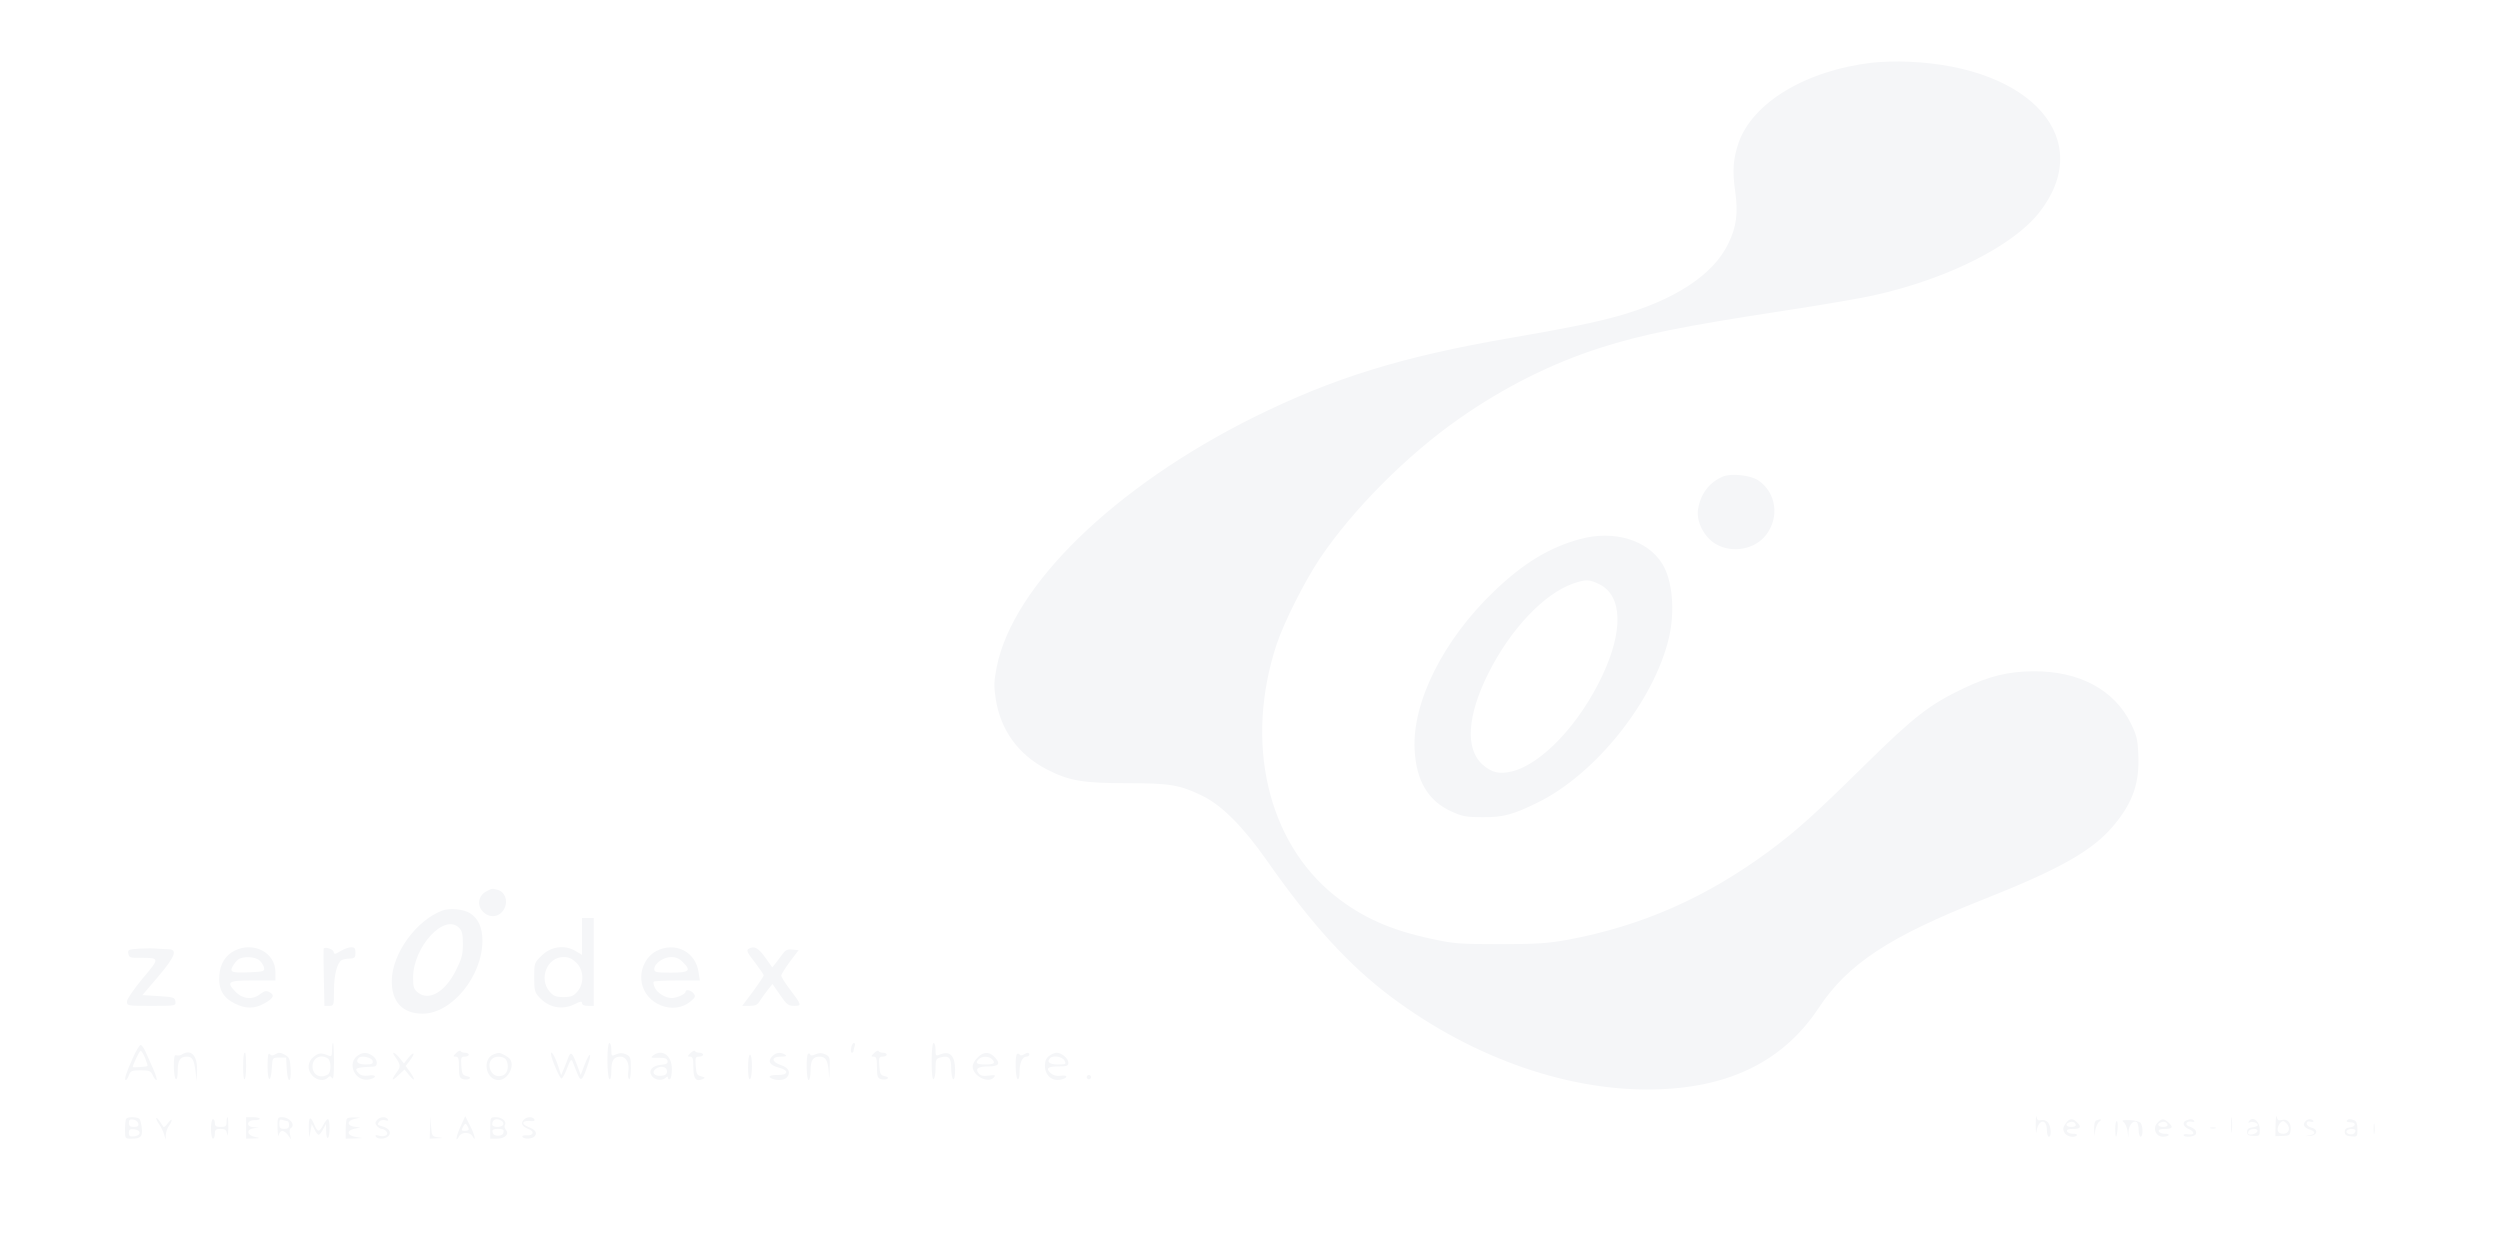
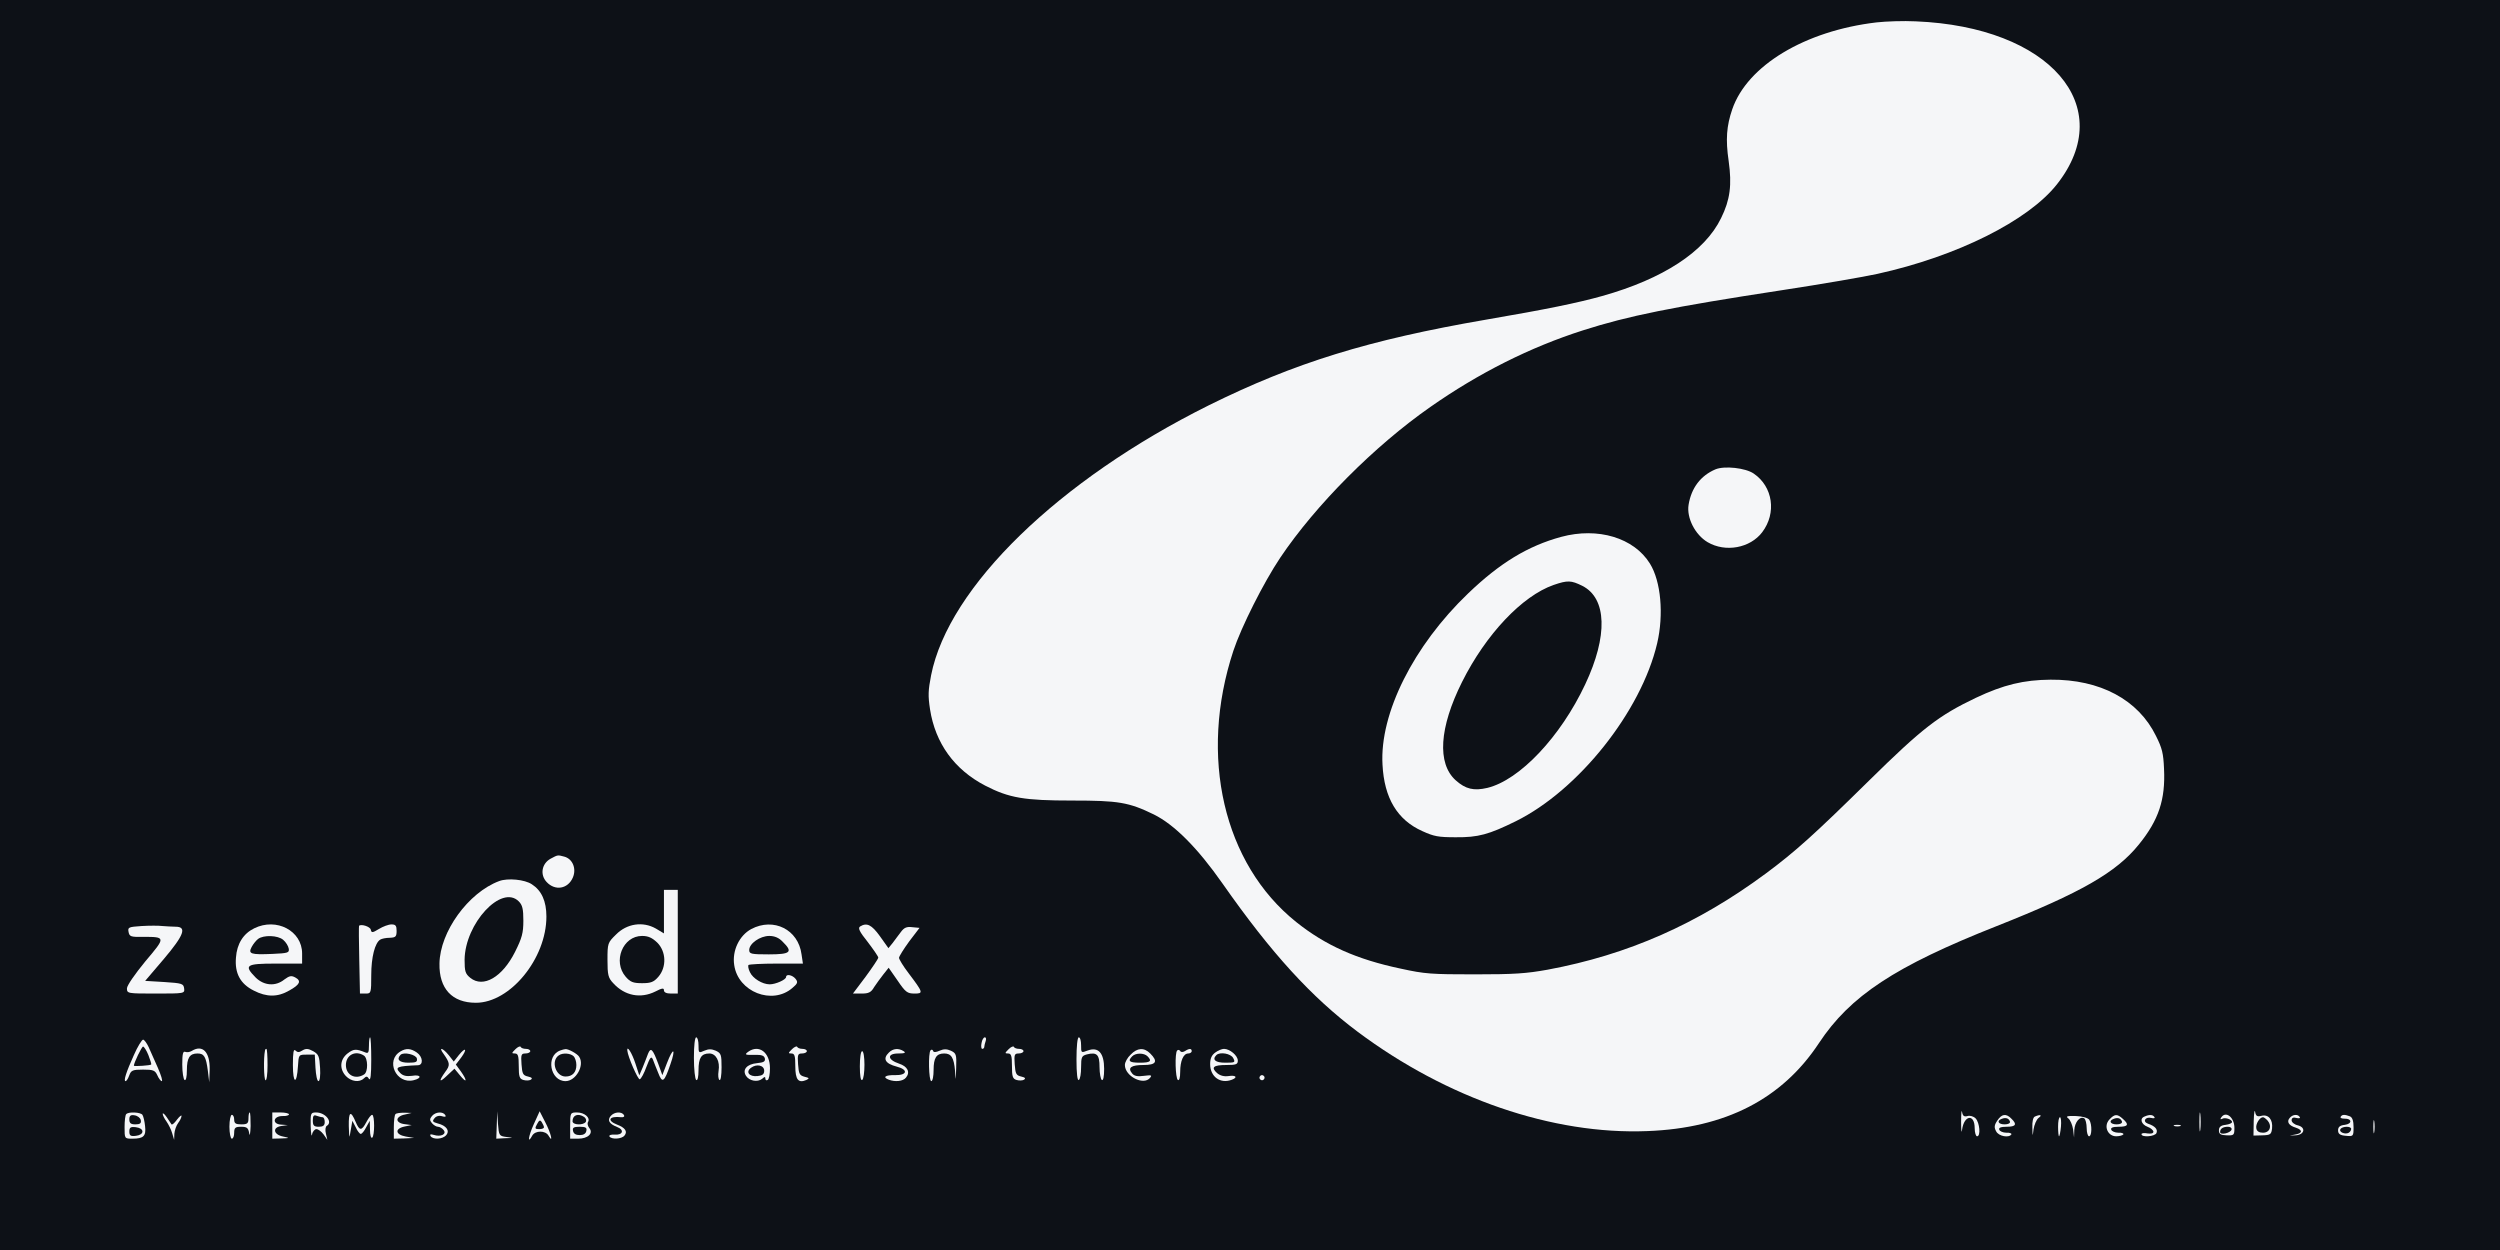
- <svg xmlns="http://www.w3.org/2000/svg" width="1280" height="640" viewBox="0 0 1280 640" role="img" aria-label="zer0dex logo lockup">
+ <svg xmlns="http://www.w3.org/2000/svg" width="1280" height="640" viewBox="0 0 1280 640" preserveAspectRatio="xMidYMid meet" role="img" aria-label="zer0dex logo lockup">
+   <rect x="0" y="0" width="1280" height="640" fill="#0d1117" />
  <g transform="translate(0,640) scale(0.1,-0.1)" fill="#f5f6f8" stroke="none">
-     <path d="M9585 6079 c-340 -40 -613 -205 -684 -412 -27 -79 -32 -143 -17 -245 16 -114 7 -184 -36 -271 -77 -159 -275 -288 -563 -369 -118 -33 -264 -63 -550 -112 -558 -96 -909 -205 -1315 -406 -712 -354 -1234 -861 -1317 -1280 -14 -72 -15 -97 -5 -162 25 -160 115 -285 261 -361 114 -59 186 -71 413 -71 219 0 268 -8 387 -66 97 -48 207 -158 326 -328 231 -330 421 -538 640 -702 424 -317 925 -489 1374 -471 370 14 638 152 813 417 148 224 360 364 843 555 399 158 567 254 674 387 94 116 126 213 119 358 -3 74 -9 98 -38 156 -84 172 -265 269 -500 267 -127 -1 -223 -24 -354 -86 -176 -84 -253 -143 -506 -392 -261 -257 -350 -337 -490 -441 -323 -239 -653 -385 -1035 -456 -101 -18 -155 -22 -345 -22 -206 0 -236 2 -350 27 -209 44 -357 110 -496 221 -345 276 -463 785 -298 1286 37 112 143 323 222 441 168 250 447 530 712 715 230 161 473 283 723 363 216 69 418 110 947 191 184 28 387 63 450 77 377 83 714 252 850 424 292 370 -33 747 -669 773 -58 3 -142 0 -186 -5z" />
-     <path d="M8821 3960 c-70 -30 -114 -88 -127 -168 -10 -62 31 -142 90 -177 85 -50 202 -28 259 47 69 91 51 216 -40 278 -39 27 -139 38 -182 20z" />
-     <path d="M8090 3640 c-158 -43 -291 -124 -441 -268 -259 -248 -420 -569 -406 -812 8 -158 70 -262 189 -315 55 -25 75 -29 158 -29 107 -1 157 13 285 76 297 147 594 520 670 843 32 137 18 294 -34 378 -76 123 -247 174 -421 127z m100 -232 c117 -59 122 -238 14 -467 -117 -249 -311 -454 -464 -491 -64 -15 -103 -6 -150 36 -89 80 -78 250 30 466 113 226 285 408 434 460 67 23 83 22 136 -4z" />
-     <path d="M2488 1835 c-38 -21 -47 -69 -17 -101 37 -40 93 -30 114 20 16 38 -1 80 -37 90 -30 8 -28 8 -60 -9z" />
-     <path d="M2265 1738 c-134 -50 -257 -220 -259 -358 -2 -109 55 -170 158 -170 149 0 306 192 306 374 0 67 -21 113 -63 140 -31 21 -105 28 -142 14z m85 -88 c16 -16 20 -33 20 -84 0 -53 -6 -75 -36 -135 -55 -110 -138 -158 -194 -113 -22 18 -25 28 -25 79 2 157 160 328 235 253z" />
-     <path d="M2980 1605 l0 -94 -35 21 c-56 32 -126 22 -173 -26 -36 -35 -37 -38 -37 -110 0 -65 3 -78 25 -101 50 -55 119 -68 183 -36 29 15 37 16 37 5 0 -9 11 -14 30 -14 l30 0 0 225 0 225 -30 0 -30 0 0 -95z m-29 -134 c39 -39 41 -106 5 -148 -20 -23 -32 -28 -71 -28 -39 0 -51 5 -71 28 -57 66 -13 177 71 177 27 0 44 -8 66 -29z" />
-     <path d="M714 1543 c-57 -4 -61 -5 -57 -26 4 -20 10 -22 63 -21 99 0 99 -1 10 -106 -46 -56 -79 -104 -80 -117 0 -23 2 -23 126 -23 124 0 125 0 122 23 -3 20 -9 22 -86 27 l-83 5 81 95 c88 104 101 140 51 140 -16 0 -41 2 -57 3 -16 2 -56 2 -90 0z" />
-     <path d="M1202 1533 c-47 -23 -75 -67 -79 -127 -6 -68 19 -114 77 -143 56 -29 104 -29 154 0 47 26 54 42 26 57 -17 9 -25 7 -47 -9 -38 -31 -88 -27 -124 8 -53 54 -44 61 86 61 l115 0 0 44 c0 98 -111 157 -208 109z m126 -50 c12 -10 22 -27 24 -38 3 -18 -3 -20 -71 -23 -94 -4 -106 0 -90 30 7 13 19 28 28 35 24 18 86 16 109 -4z" />
-     <path d="M1657 1544 c-1 -1 -1 -68 1 -148 l3 -146 25 0 c23 0 24 2 24 80 0 78 16 140 39 154 6 4 25 8 41 8 26 1 30 5 30 30 0 22 -4 28 -22 28 -13 0 -37 -9 -55 -20 -28 -17 -32 -17 -35 -3 -2 13 -41 26 -51 17z" />
-     <path d="M3359 1530 c-52 -28 -84 -94 -74 -157 17 -116 165 -174 252 -99 24 20 25 26 14 40 -14 17 -41 22 -41 8 0 -12 -46 -32 -71 -32 -32 0 -74 26 -86 53 -7 14 -9 28 -6 31 4 3 58 6 121 6 l115 0 -6 40 c-14 108 -121 161 -218 110z m136 -55 c46 -45 35 -55 -60 -55 -77 0 -85 2 -85 19 0 28 47 61 87 61 23 0 42 -8 58 -25z" />
-     <path d="M3831 1541 c-10 -7 -3 -22 33 -67 25 -33 46 -63 46 -68 0 -5 -25 -42 -55 -83 l-55 -73 38 0 c30 0 41 5 54 28 10 15 28 40 40 55 l23 29 39 -56 c34 -50 42 -56 73 -56 39 0 39 3 -26 89 -23 30 -41 60 -41 66 0 6 20 38 44 71 l45 59 -32 3 c-24 3 -35 -2 -49 -21 -10 -14 -27 -35 -36 -48 l-18 -22 -37 52 c-36 50 -57 60 -86 42z" />
-     <path d="M1700 1024 c0 -31 -3 -35 -17 -29 -39 16 -50 15 -76 -5 -33 -26 -36 -67 -7 -98 23 -24 59 -29 78 -10 10 10 15 10 22 -2 7 -10 10 17 10 83 0 53 -2 97 -5 97 -3 0 -5 -16 -5 -36z m-22 -43 c18 -11 19 -71 1 -82 -38 -24 -79 -3 -79 41 0 43 41 65 78 41z" />
-     <path d="M3110 971 c0 -50 5 -93 10 -96 6 -4 10 13 10 42 0 54 12 73 47 73 29 0 47 -34 40 -76 -3 -19 -1 -36 4 -39 5 -4 9 19 9 55 0 55 -2 61 -25 72 -19 8 -31 8 -50 0 -24 -11 -25 -10 -25 23 0 19 -4 35 -10 35 -6 0 -10 -36 -10 -89z" />
-     <path d="M4358 1035 c-3 -14 -1 -25 3 -25 5 0 9 4 9 9 0 5 3 16 6 25 3 9 2 16 -4 16 -5 0 -12 -11 -14 -25z" />
-     <path d="M4770 964 c0 -61 4 -93 10 -89 6 3 10 28 10 55 0 45 3 50 25 56 44 11 55 -1 55 -55 0 -27 5 -53 10 -56 6 -4 10 14 10 48 0 69 -25 97 -71 80 -29 -11 -29 -11 -29 23 0 19 -4 34 -10 34 -6 0 -10 -39 -10 -96z" />
-     <path d="M680 983 c-33 -73 -46 -113 -36 -113 4 0 11 11 16 25 8 22 15 25 60 25 44 0 52 -3 62 -25 6 -14 15 -25 19 -25 5 0 -3 26 -17 58 -14 31 -32 72 -40 90 -8 17 -19 32 -24 32 -5 0 -24 -30 -40 -67z m63 0 c8 -21 14 -39 12 -41 -3 -4 -75 -9 -75 -5 0 12 34 83 40 83 4 0 15 -17 23 -37z" />
-     <path d="M2336 1009 c-17 -17 -18 -19 -3 -19 14 0 17 -10 17 -54 0 -46 3 -56 20 -61 11 -3 25 -3 32 1 9 6 5 10 -12 14 -22 5 -25 12 -28 53 -3 42 -1 47 17 47 12 0 21 5 21 10 0 6 -9 10 -19 10 -11 0 -21 4 -23 9 -1 4 -12 0 -22 -10z" />
-     <path d="M3536 1009 c-17 -17 -18 -19 -3 -19 14 0 17 -10 17 -55 0 -59 13 -75 48 -60 14 7 13 9 -8 14 -22 6 -25 13 -28 54 -3 42 -1 47 17 47 12 0 21 5 21 10 0 6 -9 10 -19 10 -11 0 -21 4 -23 9 -1 4 -12 0 -22 -10z" />
-     <path d="M4476 1009 c-17 -17 -18 -19 -3 -19 14 0 17 -10 17 -54 0 -46 3 -56 20 -61 11 -3 25 -3 32 1 9 6 5 10 -12 14 -22 5 -25 12 -28 53 -3 42 -1 47 17 47 12 0 21 5 21 10 0 6 -9 10 -19 10 -11 0 -21 4 -23 9 -1 4 -12 0 -22 -10z" />
-     <path d="M931 1001 c-8 -5 -20 -7 -28 -4 -10 4 -13 -9 -13 -55 0 -34 5 -64 10 -67 6 -4 10 13 10 42 0 54 12 73 46 73 29 0 37 -14 45 -75 l6 -50 2 57 c1 75 -31 108 -78 79z" />
-     <path d="M1249 1003 c-7 -33 -5 -124 2 -129 5 -3 9 26 9 65 0 39 -2 71 -5 71 -3 0 -6 -3 -6 -7z" />
-     <path d="M1370 940 c0 -83 17 -87 22 -5 3 50 3 50 38 50 l35 0 3 -57 c2 -32 7 -58 13 -58 6 0 9 24 7 57 -3 51 -6 59 -30 73 -22 12 -32 12 -47 3 -14 -9 -21 -9 -30 0 -8 8 -11 -8 -11 -63z" />
-     <path d="M1837 999 c-67 -39 -19 -144 57 -125 38 9 32 26 -7 19 -24 -3 -39 0 -51 12 -25 26 -16 30 77 34 24 1 21 37 -5 55 -26 18 -46 20 -71 5z m71 -31 c3 -15 -4 -18 -37 -18 -39 0 -53 14 -34 34 14 14 68 1 71 -16z" />
-     <path d="M2024 988 c28 -40 29 -49 7 -78 -30 -42 -26 -49 9 -15 l31 29 24 -29 c30 -37 33 -24 4 17 l-22 30 23 30 c28 38 20 48 -10 11 l-22 -28 -22 28 c-26 32 -46 37 -22 5z" />
-     <path d="M2530 1003 c-64 -23 -44 -133 23 -133 45 0 84 69 59 106 -8 13 -47 34 -59 33 -4 0 -15 -3 -23 -6z m58 -25 c7 -7 12 -24 12 -38 0 -32 -17 -50 -47 -50 -43 0 -65 68 -29 92 17 12 51 9 64 -4z" />
-     <path d="M2821 1003 c2 -26 46 -127 54 -125 6 2 19 26 29 54 16 42 21 48 28 32 4 -10 14 -37 23 -58 18 -47 26 -42 53 37 25 71 12 76 -15 5 l-20 -52 -18 50 c-24 64 -32 72 -44 43 -5 -13 -15 -40 -23 -59 l-15 -35 -17 52 c-15 46 -37 80 -35 56z" />
-     <path d="M3345 997 c-16 -12 -13 -14 26 -13 33 1 44 -3 47 -16 2 -13 -5 -17 -34 -20 -44 -4 -65 -28 -48 -55 14 -22 50 -29 70 -13 11 10 14 10 14 1 0 -7 5 -9 10 -6 6 3 10 26 10 51 0 69 -48 105 -95 71z m70 -82 c0 -15 -8 -21 -29 -23 -36 -4 -53 18 -28 36 24 18 57 11 57 -13z" />
-     <path d="M3956 994 c-28 -27 -16 -48 34 -61 51 -13 46 -38 -7 -37 -43 1 -56 -9 -27 -20 27 -10 61 -7 74 9 20 24 7 49 -30 61 -51 17 -53 44 -3 44 28 0 34 3 23 10 -22 14 -46 12 -64 -6z" />
-     <path d="M4137 1004 c-11 -11 -8 -134 3 -134 6 0 10 22 10 48 0 53 12 72 46 72 31 0 42 -18 47 -75 3 -48 3 -47 5 13 2 58 0 63 -23 74 -18 8 -31 8 -49 0 -16 -7 -26 -8 -28 -1 -2 6 -7 7 -11 3z" />
-     <path d="M5005 985 c-14 -13 -25 -33 -25 -45 0 -49 81 -90 109 -56 10 12 6 13 -26 9 -28 -4 -43 -1 -52 11 -20 24 -4 36 50 36 55 0 64 15 29 50 -27 27 -56 25 -85 -5z m73 -7 c21 -21 13 -28 -33 -28 -46 0 -54 7 -33 28 15 15 51 15 66 0z" />
-     <path d="M5207 1003 c-11 -10 -8 -121 3 -128 6 -4 10 10 10 35 0 48 14 80 35 80 8 0 15 5 15 10 0 12 -10 13 -30 0 -9 -5 -17 -5 -20 1 -4 5 -9 6 -13 2z" />
-     <path d="M5372 994 c-15 -11 -22 -25 -22 -50 0 -55 44 -87 94 -68 27 10 18 21 -14 16 -20 -3 -37 2 -50 13 -28 25 -16 35 41 35 42 0 49 3 49 19 0 22 -35 51 -60 51 -9 0 -26 -7 -38 -16z m78 -24 c10 -19 8 -20 -35 -20 -42 0 -58 13 -38 33 15 15 63 7 73 -13z" />
-     <path d="M3830 934 c0 -41 4 -63 10 -59 6 3 10 33 10 66 0 33 -4 59 -10 59 -6 0 -10 -29 -10 -66z" />
-     <path d="M5566 891 c-4 -5 -2 -12 3 -15 5 -4 12 -2 15 3 4 5 2 12 -3 15 -5 4 -12 2 -15 -3z" />
-     <path d="M10423 640 c0 -36 2 -51 4 -33 8 62 53 69 53 7 0 -19 5 -34 10 -34 16 0 11 57 -6 75 -9 9 -24 13 -34 10 -14 -4 -20 0 -23 17 -2 13 -4 -6 -4 -42z" />
-     <path d="M11423 640 c0 -36 2 -50 4 -32 2 17 2 47 0 65 -2 17 -4 3 -4 -33z" />
-     <path d="M11651 644 l-1 -61 38 1 c33 1 37 4 40 29 4 37 -15 60 -44 53 -18 -5 -24 -1 -27 16 -2 13 -5 -4 -6 -38z m59 1 c19 -23 8 -50 -20 -50 -16 0 -26 6 -28 18 -4 18 14 47 28 47 4 0 13 -7 20 -15z" />
-     <path d="M647 673 c-4 -3 -7 -28 -7 -55 0 -48 0 -48 33 -48 47 0 58 11 53 53 -2 20 -7 41 -11 47 -7 11 -58 14 -68 3z m61 -25 c3 -13 -3 -18 -22 -18 -20 0 -26 5 -26 21 0 15 5 20 22 17 13 -2 24 -11 26 -20z m7 -48 c0 -9 -11 -16 -27 -18 -23 -3 -28 1 -28 18 0 17 5 21 28 18 16 -2 27 -9 27 -18z" />
-     <path d="M800 674 c0 -5 7 -20 16 -32 9 -13 20 -35 24 -50 l8 -27 1 26 c1 14 8 34 16 45 8 10 14 24 14 29 1 6 -8 -1 -19 -15 -10 -14 -20 -23 -23 -20 -2 3 -11 16 -20 30 -9 13 -17 20 -17 14z" />
-     <path d="M1160 655 c0 -21 -5 -25 -30 -25 -23 0 -30 4 -30 20 0 11 -4 20 -10 20 -5 0 -10 -22 -10 -50 0 -27 5 -50 10 -50 6 0 10 11 10 25 0 21 5 25 29 25 25 0 30 -5 34 -27 2 -16 5 -2 6 30 0 31 -1 57 -4 57 -3 0 -5 -11 -5 -25z" />
-     <path d="M1260 625 l0 -55 38 1 c36 1 36 2 7 8 -40 8 -46 38 -8 44 l28 4 -28 2 c-39 2 -34 36 6 36 15 -1 27 3 27 7 0 4 -16 8 -35 8 l-35 0 0 -55z" />
-     <path d="M1421 623 c1 -32 4 -48 6 -35 2 12 11 22 18 22 8 0 21 -10 30 -22 l16 -23 -6 26 c-4 15 -2 30 4 33 26 16 -6 56 -45 56 -23 0 -24 -3 -23 -57z m50 37 c5 0 9 -9 9 -20 0 -15 -7 -20 -25 -20 -20 0 -25 5 -25 26 0 20 4 25 16 20 9 -3 20 -6 25 -6z" />
-     <path d="M1581 623 c2 -54 2 -56 8 -18 l7 40 14 -27 c7 -16 17 -28 21 -28 5 0 15 12 23 28 l15 27 1 -38 c0 -21 4 -36 9 -33 11 7 11 96 0 96 -5 0 -15 -13 -24 -30 -20 -38 -29 -38 -45 0 -21 50 -30 44 -29 -17z" />
-     <path d="M1777 673 c-4 -3 -7 -28 -7 -55 l0 -48 43 1 42 2 -35 6 c-44 8 -47 33 -5 42 l30 6 -30 4 c-18 2 -30 10 -30 19 0 8 13 18 30 21 l30 7 -31 1 c-17 0 -34 -2 -37 -6z" />
-     <path d="M1930 665 c-10 -12 -10 -18 0 -30 7 -8 18 -15 25 -15 7 0 18 -6 24 -14 14 -17 -12 -30 -42 -20 -13 4 -17 2 -13 -5 10 -16 51 -14 66 4 16 19 0 40 -36 49 -21 6 -24 9 -13 22 7 9 20 12 32 8 13 -4 17 -2 13 5 -10 16 -41 14 -56 -4z" />
-     <path d="M2202 628 l-2 -58 38 2 c36 1 36 1 5 5 -31 4 -32 6 -36 56 l-3 52 -2 -57z" />
-     <path d="M2357 630 c-23 -51 -27 -86 -6 -47 13 22 55 22 68 0 22 -38 10 12 -14 57 l-23 45 -25 -55z m43 -12 c0 -5 -9 -8 -20 -8 -18 0 -19 3 -9 21 9 17 13 19 20 8 5 -8 9 -17 9 -21z" />
-     <path d="M2510 625 l0 -55 34 0 c41 0 65 23 46 45 -6 8 -9 19 -5 25 11 18 -15 40 -46 40 -28 0 -29 -1 -29 -55z m59 36 c7 -5 10 -14 7 -20 -10 -16 -56 -14 -56 2 0 26 23 35 49 18z m9 -58 c-2 -12 -12 -18 -28 -18 -16 0 -26 6 -28 18 -3 13 3 17 28 17 25 0 31 -4 28 -17z" />
-     <path d="M2680 665 c-15 -18 -6 -33 27 -46 32 -12 24 -35 -11 -32 -14 1 -24 -2 -21 -8 9 -13 51 -11 63 4 14 17 3 33 -31 46 -44 17 -34 37 17 31 11 -1 15 3 12 9 -10 16 -41 14 -56 -4z" />
-     <path d="M10575 646 c-13 -19 -14 -29 -5 -45 10 -21 54 -29 64 -13 2 4 -7 8 -21 7 -14 0 -28 6 -30 13 -3 8 7 12 31 12 39 0 45 10 20 34 -22 23 -41 20 -59 -8z m53 -4 c2 -7 -7 -12 -22 -12 -27 0 -35 15 -13 23 17 7 30 3 35 -11z" />
-     <path d="M10733 663 c-8 -3 -12 -21 -11 -46 1 -40 1 -40 5 -8 3 19 12 41 21 48 17 12 8 16 -15 6z" />
-     <path d="M10873 655 c8 -6 17 -27 20 -46 l4 -34 1 31 c2 34 24 60 42 49 5 -3 10 -22 10 -41 0 -19 5 -34 10 -34 12 0 13 50 1 69 -5 8 -29 15 -56 16 -38 1 -44 -1 -32 -10z" />
-     <path d="M11045 650 c-25 -27 -7 -70 29 -70 14 0 27 4 30 8 2 4 -7 8 -21 7 -14 0 -28 6 -30 13 -3 8 7 12 31 12 40 0 45 9 18 33 -24 22 -35 21 -57 -3z m53 -8 c2 -7 -7 -12 -22 -12 -27 0 -35 15 -13 23 17 7 30 3 35 -11z" />
-     <path d="M11193 663 c-22 -8 -14 -33 12 -43 14 -5 25 -15 25 -21 0 -7 -10 -9 -25 -7 -14 3 -25 1 -25 -3 0 -15 58 -10 63 5 6 15 -6 29 -36 39 -24 9 -11 30 14 24 11 -3 17 -1 13 4 -6 10 -21 11 -41 2z" />
-     <path d="M11514 658 c-4 -6 -3 -8 4 -5 12 8 42 -2 42 -13 0 -5 -12 -10 -27 -12 -20 -2 -28 -9 -28 -23 0 -16 7 -20 33 -21 30 -1 32 1 32 31 0 45 -37 74 -56 43z m44 -50 c-5 -15 -48 -24 -48 -10 0 14 12 22 33 22 10 0 17 -5 15 -12z" />
-     <path d="M11802 657 c-14 -16 -4 -32 26 -41 30 -10 28 -24 -5 -29 -27 -5 -27 -5 2 -3 39 1 47 33 11 42 -14 3 -26 13 -26 21 0 10 7 14 20 10 11 -3 18 -1 14 4 -8 13 -30 11 -42 -4z" />
-     <path d="M12016 662 c-3 -5 4 -8 16 -8 32 1 33 -22 1 -26 -20 -2 -28 -9 -28 -23 0 -15 8 -21 33 -23 31 -3 32 -2 32 36 0 27 -5 42 -16 46 -21 8 -32 8 -38 -2z m44 -51 c0 -6 -5 -13 -10 -16 -15 -9 -43 3 -35 15 8 13 45 13 45 1z" />
-     <path d="M10830 620 c0 -22 2 -40 4 -40 2 0 6 18 8 40 2 22 0 40 -4 40 -5 0 -8 -18 -8 -40z" />
-     <path d="M12153 620 c0 -25 2 -35 4 -22 2 12 2 32 0 45 -2 12 -4 2 -4 -23z" />
-     <path d="M11318 623 c6 -2 18 -2 25 0 6 3 1 5 -13 5 -14 0 -19 -2 -12 -5z" />
+     <path transform="translate(9300 3500) scale(1.08) translate(-9300 -3500)" d="M9585 6079 c-340 -40 -613 -205 -684 -412 -27 -79 -32 -143 -17 -245 16 -114 7 -184 -36 -271 -77 -159 -275 -288 -563 -369 -118 -33 -264 -63 -550 -112 -558 -96 -909 -205 -1315 -406 -712 -354 -1234 -861 -1317 -1280 -14 -72 -15 -97 -5 -162 25 -160 115 -285 261 -361 114 -59 186 -71 413 -71 219 0 268 -8 387 -66 97 -48 207 -158 326 -328 231 -330 421 -538 640 -702 424 -317 925 -489 1374 -471 370 14 638 152 813 417 148 224 360 364 843 555 399 158 567 254 674 387 94 116 126 213 119 358 -3 74 -9 98 -38 156 -84 172 -265 269 -500 267 -127 -1 -223 -24 -354 -86 -176 -84 -253 -143 -506 -392 -261 -257 -350 -337 -490 -441 -323 -239 -653 -385 -1035 -456 -101 -18 -155 -22 -345 -22 -206 0 -236 2 -350 27 -209 44 -357 110 -496 221 -345 276 -463 785 -298 1286 37 112 143 323 222 441 168 250 447 530 712 715 230 161 473 283 723 363 216 69 418 110 947 191 184 28 387 63 450 77 377 83 714 252 850 424 292 370 -33 747 -669 773 -58 3 -142 0 -186 -5z" />
+     <path transform="translate(9300 3500) scale(1.08) translate(-9300 -3500)" d="M8821 3960 c-70 -30 -114 -88 -127 -168 -10 -62 31 -142 90 -177 85 -50 202 -28 259 47 69 91 51 216 -40 278 -39 27 -139 38 -182 20z" />
+     <path transform="translate(9300 3500) scale(1.08) translate(-9300 -3500)" d="M8090 3640 c-158 -43 -291 -124 -441 -268 -259 -248 -420 -569 -406 -812 8 -158 70 -262 189 -315 55 -25 75 -29 158 -29 107 -1 157 13 285 76 297 147 594 520 670 843 32 137 18 294 -34 378 -76 123 -247 174 -421 127z m100 -232 c117 -59 122 -238 14 -467 -117 -249 -311 -454 -464 -491 -64 -15 -103 -6 -150 36 -89 80 -78 250 30 466 113 226 285 408 434 460 67 23 83 22 136 -4z" />
+     <path transform="translate(650 900) scale(1.18) translate(-650 -900)" d="M2488 1835 c-38 -21 -47 -69 -17 -101 37 -40 93 -30 114 20 16 38 -1 80 -37 90 -30 8 -28 8 -60 -9z" />
+     <path transform="translate(650 900) scale(1.18) translate(-650 -900)" d="M2265 1738 c-134 -50 -257 -220 -259 -358 -2 -109 55 -170 158 -170 149 0 306 192 306 374 0 67 -21 113 -63 140 -31 21 -105 28 -142 14z m85 -88 c16 -16 20 -33 20 -84 0 -53 -6 -75 -36 -135 -55 -110 -138 -158 -194 -113 -22 18 -25 28 -25 79 2 157 160 328 235 253z" />
+     <path transform="translate(650 900) scale(1.18) translate(-650 -900)" d="M2980 1605 l0 -94 -35 21 c-56 32 -126 22 -173 -26 -36 -35 -37 -38 -37 -110 0 -65 3 -78 25 -101 50 -55 119 -68 183 -36 29 15 37 16 37 5 0 -9 11 -14 30 -14 l30 0 0 225 0 225 -30 0 -30 0 0 -95z m-29 -134 c39 -39 41 -106 5 -148 -20 -23 -32 -28 -71 -28 -39 0 -51 5 -71 28 -57 66 -13 177 71 177 27 0 44 -8 66 -29z" />
+     <path transform="translate(650 900) scale(1.18) translate(-650 -900)" d="M714 1543 c-57 -4 -61 -5 -57 -26 4 -20 10 -22 63 -21 99 0 99 -1 10 -106 -46 -56 -79 -104 -80 -117 0 -23 2 -23 126 -23 124 0 125 0 122 23 -3 20 -9 22 -86 27 l-83 5 81 95 c88 104 101 140 51 140 -16 0 -41 2 -57 3 -16 2 -56 2 -90 0z" />
+     <path transform="translate(650 900) scale(1.18) translate(-650 -900)" d="M1202 1533 c-47 -23 -75 -67 -79 -127 -6 -68 19 -114 77 -143 56 -29 104 -29 154 0 47 26 54 42 26 57 -17 9 -25 7 -47 -9 -38 -31 -88 -27 -124 8 -53 54 -44 61 86 61 l115 0 0 44 c0 98 -111 157 -208 109z m126 -50 c12 -10 22 -27 24 -38 3 -18 -3 -20 -71 -23 -94 -4 -106 0 -90 30 7 13 19 28 28 35 24 18 86 16 109 -4z" />
+     <path transform="translate(650 900) scale(1.18) translate(-650 -900)" d="M1657 1544 c-1 -1 -1 -68 1 -148 l3 -146 25 0 c23 0 24 2 24 80 0 78 16 140 39 154 6 4 25 8 41 8 26 1 30 5 30 30 0 22 -4 28 -22 28 -13 0 -37 -9 -55 -20 -28 -17 -32 -17 -35 -3 -2 13 -41 26 -51 17z" />
+     <path transform="translate(650 900) scale(1.18) translate(-650 -900)" d="M3359 1530 c-52 -28 -84 -94 -74 -157 17 -116 165 -174 252 -99 24 20 25 26 14 40 -14 17 -41 22 -41 8 0 -12 -46 -32 -71 -32 -32 0 -74 26 -86 53 -7 14 -9 28 -6 31 4 3 58 6 121 6 l115 0 -6 40 c-14 108 -121 161 -218 110z m136 -55 c46 -45 35 -55 -60 -55 -77 0 -85 2 -85 19 0 28 47 61 87 61 23 0 42 -8 58 -25z" />
+     <path transform="translate(650 900) scale(1.18) translate(-650 -900)" d="M3831 1541 c-10 -7 -3 -22 33 -67 25 -33 46 -63 46 -68 0 -5 -25 -42 -55 -83 l-55 -73 38 0 c30 0 41 5 54 28 10 15 28 40 40 55 l23 29 39 -56 c34 -50 42 -56 73 -56 39 0 39 3 -26 89 -23 30 -41 60 -41 66 0 6 20 38 44 71 l45 59 -32 3 c-24 3 -35 -2 -49 -21 -10 -14 -27 -35 -36 -48 l-18 -22 -37 52 c-36 50 -57 60 -86 42z" />
+     <path transform="translate(650 900) scale(1.18) translate(-650 -900)" d="M1700 1024 c0 -31 -3 -35 -17 -29 -39 16 -50 15 -76 -5 -33 -26 -36 -67 -7 -98 23 -24 59 -29 78 -10 10 10 15 10 22 -2 7 -10 10 17 10 83 0 53 -2 97 -5 97 -3 0 -5 -16 -5 -36z m-22 -43 c18 -11 19 -71 1 -82 -38 -24 -79 -3 -79 41 0 43 41 65 78 41z" />
+     <path transform="translate(650 900) scale(1.18) translate(-650 -900)" d="M3110 971 c0 -50 5 -93 10 -96 6 -4 10 13 10 42 0 54 12 73 47 73 29 0 47 -34 40 -76 -3 -19 -1 -36 4 -39 5 -4 9 19 9 55 0 55 -2 61 -25 72 -19 8 -31 8 -50 0 -24 -11 -25 -10 -25 23 0 19 -4 35 -10 35 -6 0 -10 -36 -10 -89z" />
+     <path transform="translate(650 900) scale(1.18) translate(-650 -900)" d="M4358 1035 c-3 -14 -1 -25 3 -25 5 0 9 4 9 9 0 5 3 16 6 25 3 9 2 16 -4 16 -5 0 -12 -11 -14 -25z" />
+     <path transform="translate(650 900) scale(1.18) translate(-650 -900)" d="M4770 964 c0 -61 4 -93 10 -89 6 3 10 28 10 55 0 45 3 50 25 56 44 11 55 -1 55 -55 0 -27 5 -53 10 -56 6 -4 10 14 10 48 0 69 -25 97 -71 80 -29 -11 -29 -11 -29 23 0 19 -4 34 -10 34 -6 0 -10 -39 -10 -96z" />
+     <path transform="translate(650 900) scale(1.18) translate(-650 -900)" d="M680 983 c-33 -73 -46 -113 -36 -113 4 0 11 11 16 25 8 22 15 25 60 25 44 0 52 -3 62 -25 6 -14 15 -25 19 -25 5 0 -3 26 -17 58 -14 31 -32 72 -40 90 -8 17 -19 32 -24 32 -5 0 -24 -30 -40 -67z m63 0 c8 -21 14 -39 12 -41 -3 -4 -75 -9 -75 -5 0 12 34 83 40 83 4 0 15 -17 23 -37z" />
+     <path transform="translate(650 900) scale(1.18) translate(-650 -900)" d="M2336 1009 c-17 -17 -18 -19 -3 -19 14 0 17 -10 17 -54 0 -46 3 -56 20 -61 11 -3 25 -3 32 1 9 6 5 10 -12 14 -22 5 -25 12 -28 53 -3 42 -1 47 17 47 12 0 21 5 21 10 0 6 -9 10 -19 10 -11 0 -21 4 -23 9 -1 4 -12 0 -22 -10z" />
+     <path transform="translate(650 900) scale(1.18) translate(-650 -900)" d="M3536 1009 c-17 -17 -18 -19 -3 -19 14 0 17 -10 17 -55 0 -59 13 -75 48 -60 14 7 13 9 -8 14 -22 6 -25 13 -28 54 -3 42 -1 47 17 47 12 0 21 5 21 10 0 6 -9 10 -19 10 -11 0 -21 4 -23 9 -1 4 -12 0 -22 -10z" />
+     <path transform="translate(650 900) scale(1.18) translate(-650 -900)" d="M4476 1009 c-17 -17 -18 -19 -3 -19 14 0 17 -10 17 -54 0 -46 3 -56 20 -61 11 -3 25 -3 32 1 9 6 5 10 -12 14 -22 5 -25 12 -28 53 -3 42 -1 47 17 47 12 0 21 5 21 10 0 6 -9 10 -19 10 -11 0 -21 4 -23 9 -1 4 -12 0 -22 -10z" />
+     <path transform="translate(650 900) scale(1.18) translate(-650 -900)" d="M931 1001 c-8 -5 -20 -7 -28 -4 -10 4 -13 -9 -13 -55 0 -34 5 -64 10 -67 6 -4 10 13 10 42 0 54 12 73 46 73 29 0 37 -14 45 -75 l6 -50 2 57 c1 75 -31 108 -78 79z" />
+     <path transform="translate(650 900) scale(1.18) translate(-650 -900)" d="M1249 1003 c-7 -33 -5 -124 2 -129 5 -3 9 26 9 65 0 39 -2 71 -5 71 -3 0 -6 -3 -6 -7z" />
+     <path transform="translate(650 900) scale(1.18) translate(-650 -900)" d="M1370 940 c0 -83 17 -87 22 -5 3 50 3 50 38 50 l35 0 3 -57 c2 -32 7 -58 13 -58 6 0 9 24 7 57 -3 51 -6 59 -30 73 -22 12 -32 12 -47 3 -14 -9 -21 -9 -30 0 -8 8 -11 -8 -11 -63z" />
+     <path transform="translate(650 900) scale(1.18) translate(-650 -900)" d="M1837 999 c-67 -39 -19 -144 57 -125 38 9 32 26 -7 19 -24 -3 -39 0 -51 12 -25 26 -16 30 77 34 24 1 21 37 -5 55 -26 18 -46 20 -71 5z m71 -31 c3 -15 -4 -18 -37 -18 -39 0 -53 14 -34 34 14 14 68 1 71 -16z" />
+     <path transform="translate(650 900) scale(1.18) translate(-650 -900)" d="M2024 988 c28 -40 29 -49 7 -78 -30 -42 -26 -49 9 -15 l31 29 24 -29 c30 -37 33 -24 4 17 l-22 30 23 30 c28 38 20 48 -10 11 l-22 -28 -22 28 c-26 32 -46 37 -22 5z" />
+     <path transform="translate(650 900) scale(1.18) translate(-650 -900)" d="M2530 1003 c-64 -23 -44 -133 23 -133 45 0 84 69 59 106 -8 13 -47 34 -59 33 -4 0 -15 -3 -23 -6z m58 -25 c7 -7 12 -24 12 -38 0 -32 -17 -50 -47 -50 -43 0 -65 68 -29 92 17 12 51 9 64 -4z" />
+     <path transform="translate(650 900) scale(1.18) translate(-650 -900)" d="M2821 1003 c2 -26 46 -127 54 -125 6 2 19 26 29 54 16 42 21 48 28 32 4 -10 14 -37 23 -58 18 -47 26 -42 53 37 25 71 12 76 -15 5 l-20 -52 -18 50 c-24 64 -32 72 -44 43 -5 -13 -15 -40 -23 -59 l-15 -35 -17 52 c-15 46 -37 80 -35 56z" />
+     <path transform="translate(650 900) scale(1.18) translate(-650 -900)" d="M3345 997 c-16 -12 -13 -14 26 -13 33 1 44 -3 47 -16 2 -13 -5 -17 -34 -20 -44 -4 -65 -28 -48 -55 14 -22 50 -29 70 -13 11 10 14 10 14 1 0 -7 5 -9 10 -6 6 3 10 26 10 51 0 69 -48 105 -95 71z m70 -82 c0 -15 -8 -21 -29 -23 -36 -4 -53 18 -28 36 24 18 57 11 57 -13z" />
+     <path transform="translate(650 900) scale(1.18) translate(-650 -900)" d="M3956 994 c-28 -27 -16 -48 34 -61 51 -13 46 -38 -7 -37 -43 1 -56 -9 -27 -20 27 -10 61 -7 74 9 20 24 7 49 -30 61 -51 17 -53 44 -3 44 28 0 34 3 23 10 -22 14 -46 12 -64 -6z" />
+     <path transform="translate(650 900) scale(1.18) translate(-650 -900)" d="M4137 1004 c-11 -11 -8 -134 3 -134 6 0 10 22 10 48 0 53 12 72 46 72 31 0 42 -18 47 -75 3 -48 3 -47 5 13 2 58 0 63 -23 74 -18 8 -31 8 -49 0 -16 -7 -26 -8 -28 -1 -2 6 -7 7 -11 3z" />
+     <path transform="translate(650 900) scale(1.18) translate(-650 -900)" d="M5005 985 c-14 -13 -25 -33 -25 -45 0 -49 81 -90 109 -56 10 12 6 13 -26 9 -28 -4 -43 -1 -52 11 -20 24 -4 36 50 36 55 0 64 15 29 50 -27 27 -56 25 -85 -5z m73 -7 c21 -21 13 -28 -33 -28 -46 0 -54 7 -33 28 15 15 51 15 66 0z" />
+     <path transform="translate(650 900) scale(1.18) translate(-650 -900)" d="M5207 1003 c-11 -10 -8 -121 3 -128 6 -4 10 10 10 35 0 48 14 80 35 80 8 0 15 5 15 10 0 12 -10 13 -30 0 -9 -5 -17 -5 -20 1 -4 5 -9 6 -13 2z" />
+     <path transform="translate(650 900) scale(1.18) translate(-650 -900)" d="M5372 994 c-15 -11 -22 -25 -22 -50 0 -55 44 -87 94 -68 27 10 18 21 -14 16 -20 -3 -37 2 -50 13 -28 25 -16 35 41 35 42 0 49 3 49 19 0 22 -35 51 -60 51 -9 0 -26 -7 -38 -16z m78 -24 c10 -19 8 -20 -35 -20 -42 0 -58 13 -38 33 15 15 63 7 73 -13z" />
+     <path transform="translate(650 900) scale(1.18) translate(-650 -900)" d="M3830 934 c0 -41 4 -63 10 -59 6 3 10 33 10 66 0 33 -4 59 -10 59 -6 0 -10 -29 -10 -66z" />
+     <path transform="translate(650 900) scale(1.18) translate(-650 -900)" d="M5566 891 c-4 -5 -2 -12 3 -15 5 -4 12 -2 15 3 4 5 2 12 -3 15 -5 4 -12 2 -15 -3z" />
+     <path transform="translate(12160 570) scale(1.22) translate(-12160 -570)" d="M10423 640 c0 -36 2 -51 4 -33 8 62 53 69 53 7 0 -19 5 -34 10 -34 16 0 11 57 -6 75 -9 9 -24 13 -34 10 -14 -4 -20 0 -23 17 -2 13 -4 -6 -4 -42z" />
+     <path transform="translate(12160 570) scale(1.22) translate(-12160 -570)" d="M11423 640 c0 -36 2 -50 4 -32 2 17 2 47 0 65 -2 17 -4 3 -4 -33z" />
+     <path transform="translate(12160 570) scale(1.22) translate(-12160 -570)" d="M11651 644 l-1 -61 38 1 c33 1 37 4 40 29 4 37 -15 60 -44 53 -18 -5 -24 -1 -27 16 -2 13 -5 -4 -6 -38z m59 1 c19 -23 8 -50 -20 -50 -16 0 -26 6 -28 18 -4 18 14 47 28 47 4 0 13 -7 20 -15z" />
+     <path transform="translate(650 570) scale(1.22) translate(-650 -570)" d="M647 673 c-4 -3 -7 -28 -7 -55 0 -48 0 -48 33 -48 47 0 58 11 53 53 -2 20 -7 41 -11 47 -7 11 -58 14 -68 3z m61 -25 c3 -13 -3 -18 -22 -18 -20 0 -26 5 -26 21 0 15 5 20 22 17 13 -2 24 -11 26 -20z m7 -48 c0 -9 -11 -16 -27 -18 -23 -3 -28 1 -28 18 0 17 5 21 28 18 16 -2 27 -9 27 -18z" />
+     <path transform="translate(650 570) scale(1.22) translate(-650 -570)" d="M800 674 c0 -5 7 -20 16 -32 9 -13 20 -35 24 -50 l8 -27 1 26 c1 14 8 34 16 45 8 10 14 24 14 29 1 6 -8 -1 -19 -15 -10 -14 -20 -23 -23 -20 -2 3 -11 16 -20 30 -9 13 -17 20 -17 14z" />
+     <path transform="translate(650 570) scale(1.22) translate(-650 -570)" d="M1160 655 c0 -21 -5 -25 -30 -25 -23 0 -30 4 -30 20 0 11 -4 20 -10 20 -5 0 -10 -22 -10 -50 0 -27 5 -50 10 -50 6 0 10 11 10 25 0 21 5 25 29 25 25 0 30 -5 34 -27 2 -16 5 -2 6 30 0 31 -1 57 -4 57 -3 0 -5 -11 -5 -25z" />
+     <path transform="translate(650 570) scale(1.22) translate(-650 -570)" d="M1260 625 l0 -55 38 1 c36 1 36 2 7 8 -40 8 -46 38 -8 44 l28 4 -28 2 c-39 2 -34 36 6 36 15 -1 27 3 27 7 0 4 -16 8 -35 8 l-35 0 0 -55z" />
+     <path transform="translate(650 570) scale(1.22) translate(-650 -570)" d="M1421 623 c1 -32 4 -48 6 -35 2 12 11 22 18 22 8 0 21 -10 30 -22 l16 -23 -6 26 c-4 15 -2 30 4 33 26 16 -6 56 -45 56 -23 0 -24 -3 -23 -57z m50 37 c5 0 9 -9 9 -20 0 -15 -7 -20 -25 -20 -20 0 -25 5 -25 26 0 20 4 25 16 20 9 -3 20 -6 25 -6z" />
+     <path transform="translate(650 570) scale(1.22) translate(-650 -570)" d="M1581 623 c2 -54 2 -56 8 -18 l7 40 14 -27 c7 -16 17 -28 21 -28 5 0 15 12 23 28 l15 27 1 -38 c0 -21 4 -36 9 -33 11 7 11 96 0 96 -5 0 -15 -13 -24 -30 -20 -38 -29 -38 -45 0 -21 50 -30 44 -29 -17z" />
+     <path transform="translate(650 570) scale(1.22) translate(-650 -570)" d="M1777 673 c-4 -3 -7 -28 -7 -55 l0 -48 43 1 42 2 -35 6 c-44 8 -47 33 -5 42 l30 6 -30 4 c-18 2 -30 10 -30 19 0 8 13 18 30 21 l30 7 -31 1 c-17 0 -34 -2 -37 -6z" />
+     <path transform="translate(650 570) scale(1.22) translate(-650 -570)" d="M1930 665 c-10 -12 -10 -18 0 -30 7 -8 18 -15 25 -15 7 0 18 -6 24 -14 14 -17 -12 -30 -42 -20 -13 4 -17 2 -13 -5 10 -16 51 -14 66 4 16 19 0 40 -36 49 -21 6 -24 9 -13 22 7 9 20 12 32 8 13 -4 17 -2 13 5 -10 16 -41 14 -56 -4z" />
+     <path transform="translate(650 570) scale(1.22) translate(-650 -570)" d="M2202 628 l-2 -58 38 2 c36 1 36 1 5 5 -31 4 -32 6 -36 56 l-3 52 -2 -57z" />
+     <path transform="translate(650 570) scale(1.22) translate(-650 -570)" d="M2357 630 c-23 -51 -27 -86 -6 -47 13 22 55 22 68 0 22 -38 10 12 -14 57 l-23 45 -25 -55z m43 -12 c0 -5 -9 -8 -20 -8 -18 0 -19 3 -9 21 9 17 13 19 20 8 5 -8 9 -17 9 -21z" />
+     <path transform="translate(650 570) scale(1.22) translate(-650 -570)" d="M2510 625 l0 -55 34 0 c41 0 65 23 46 45 -6 8 -9 19 -5 25 11 18 -15 40 -46 40 -28 0 -29 -1 -29 -55z m59 36 c7 -5 10 -14 7 -20 -10 -16 -56 -14 -56 2 0 26 23 35 49 18z m9 -58 c-2 -12 -12 -18 -28 -18 -16 0 -26 6 -28 18 -3 13 3 17 28 17 25 0 31 -4 28 -17z" />
+     <path transform="translate(650 570) scale(1.22) translate(-650 -570)" d="M2680 665 c-15 -18 -6 -33 27 -46 32 -12 24 -35 -11 -32 -14 1 -24 -2 -21 -8 9 -13 51 -11 63 4 14 17 3 33 -31 46 -44 17 -34 37 17 31 11 -1 15 3 12 9 -10 16 -41 14 -56 -4z" />
+     <path transform="translate(12160 570) scale(1.22) translate(-12160 -570)" d="M10575 646 c-13 -19 -14 -29 -5 -45 10 -21 54 -29 64 -13 2 4 -7 8 -21 7 -14 0 -28 6 -30 13 -3 8 7 12 31 12 39 0 45 10 20 34 -22 23 -41 20 -59 -8z m53 -4 c2 -7 -7 -12 -22 -12 -27 0 -35 15 -13 23 17 7 30 3 35 -11z" />
+     <path transform="translate(12160 570) scale(1.22) translate(-12160 -570)" d="M10733 663 c-8 -3 -12 -21 -11 -46 1 -40 1 -40 5 -8 3 19 12 41 21 48 17 12 8 16 -15 6z" />
+     <path transform="translate(12160 570) scale(1.22) translate(-12160 -570)" d="M10873 655 c8 -6 17 -27 20 -46 l4 -34 1 31 c2 34 24 60 42 49 5 -3 10 -22 10 -41 0 -19 5 -34 10 -34 12 0 13 50 1 69 -5 8 -29 15 -56 16 -38 1 -44 -1 -32 -10z" />
+     <path transform="translate(12160 570) scale(1.22) translate(-12160 -570)" d="M11045 650 c-25 -27 -7 -70 29 -70 14 0 27 4 30 8 2 4 -7 8 -21 7 -14 0 -28 6 -30 13 -3 8 7 12 31 12 40 0 45 9 18 33 -24 22 -35 21 -57 -3z m53 -8 c2 -7 -7 -12 -22 -12 -27 0 -35 15 -13 23 17 7 30 3 35 -11z" />
+     <path transform="translate(12160 570) scale(1.22) translate(-12160 -570)" d="M11193 663 c-22 -8 -14 -33 12 -43 14 -5 25 -15 25 -21 0 -7 -10 -9 -25 -7 -14 3 -25 1 -25 -3 0 -15 58 -10 63 5 6 15 -6 29 -36 39 -24 9 -11 30 14 24 11 -3 17 -1 13 4 -6 10 -21 11 -41 2z" />
+     <path transform="translate(12160 570) scale(1.22) translate(-12160 -570)" d="M11514 658 c-4 -6 -3 -8 4 -5 12 8 42 -2 42 -13 0 -5 -12 -10 -27 -12 -20 -2 -28 -9 -28 -23 0 -16 7 -20 33 -21 30 -1 32 1 32 31 0 45 -37 74 -56 43z m44 -50 c-5 -15 -48 -24 -48 -10 0 14 12 22 33 22 10 0 17 -5 15 -12z" />
+     <path transform="translate(12160 570) scale(1.22) translate(-12160 -570)" d="M11802 657 c-14 -16 -4 -32 26 -41 30 -10 28 -24 -5 -29 -27 -5 -27 -5 2 -3 39 1 47 33 11 42 -14 3 -26 13 -26 21 0 10 7 14 20 10 11 -3 18 -1 14 4 -8 13 -30 11 -42 -4z" />
+     <path transform="translate(12160 570) scale(1.22) translate(-12160 -570)" d="M12016 662 c-3 -5 4 -8 16 -8 32 1 33 -22 1 -26 -20 -2 -28 -9 -28 -23 0 -15 8 -21 33 -23 31 -3 32 -2 32 36 0 27 -5 42 -16 46 -21 8 -32 8 -38 -2z m44 -51 c0 -6 -5 -13 -10 -16 -15 -9 -43 3 -35 15 8 13 45 13 45 1z" />
+     <path transform="translate(12160 570) scale(1.22) translate(-12160 -570)" d="M10830 620 c0 -22 2 -40 4 -40 2 0 6 18 8 40 2 22 0 40 -4 40 -5 0 -8 -18 -8 -40z" />
+     <path transform="translate(12160 570) scale(1.22) translate(-12160 -570)" d="M12153 620 c0 -25 2 -35 4 -22 2 12 2 32 0 45 -2 12 -4 2 -4 -23z" />
+     <path transform="translate(12160 570) scale(1.22) translate(-12160 -570)" d="M11318 623 c6 -2 18 -2 25 0 6 3 1 5 -13 5 -14 0 -19 -2 -12 -5z" />
  </g>
</svg>
